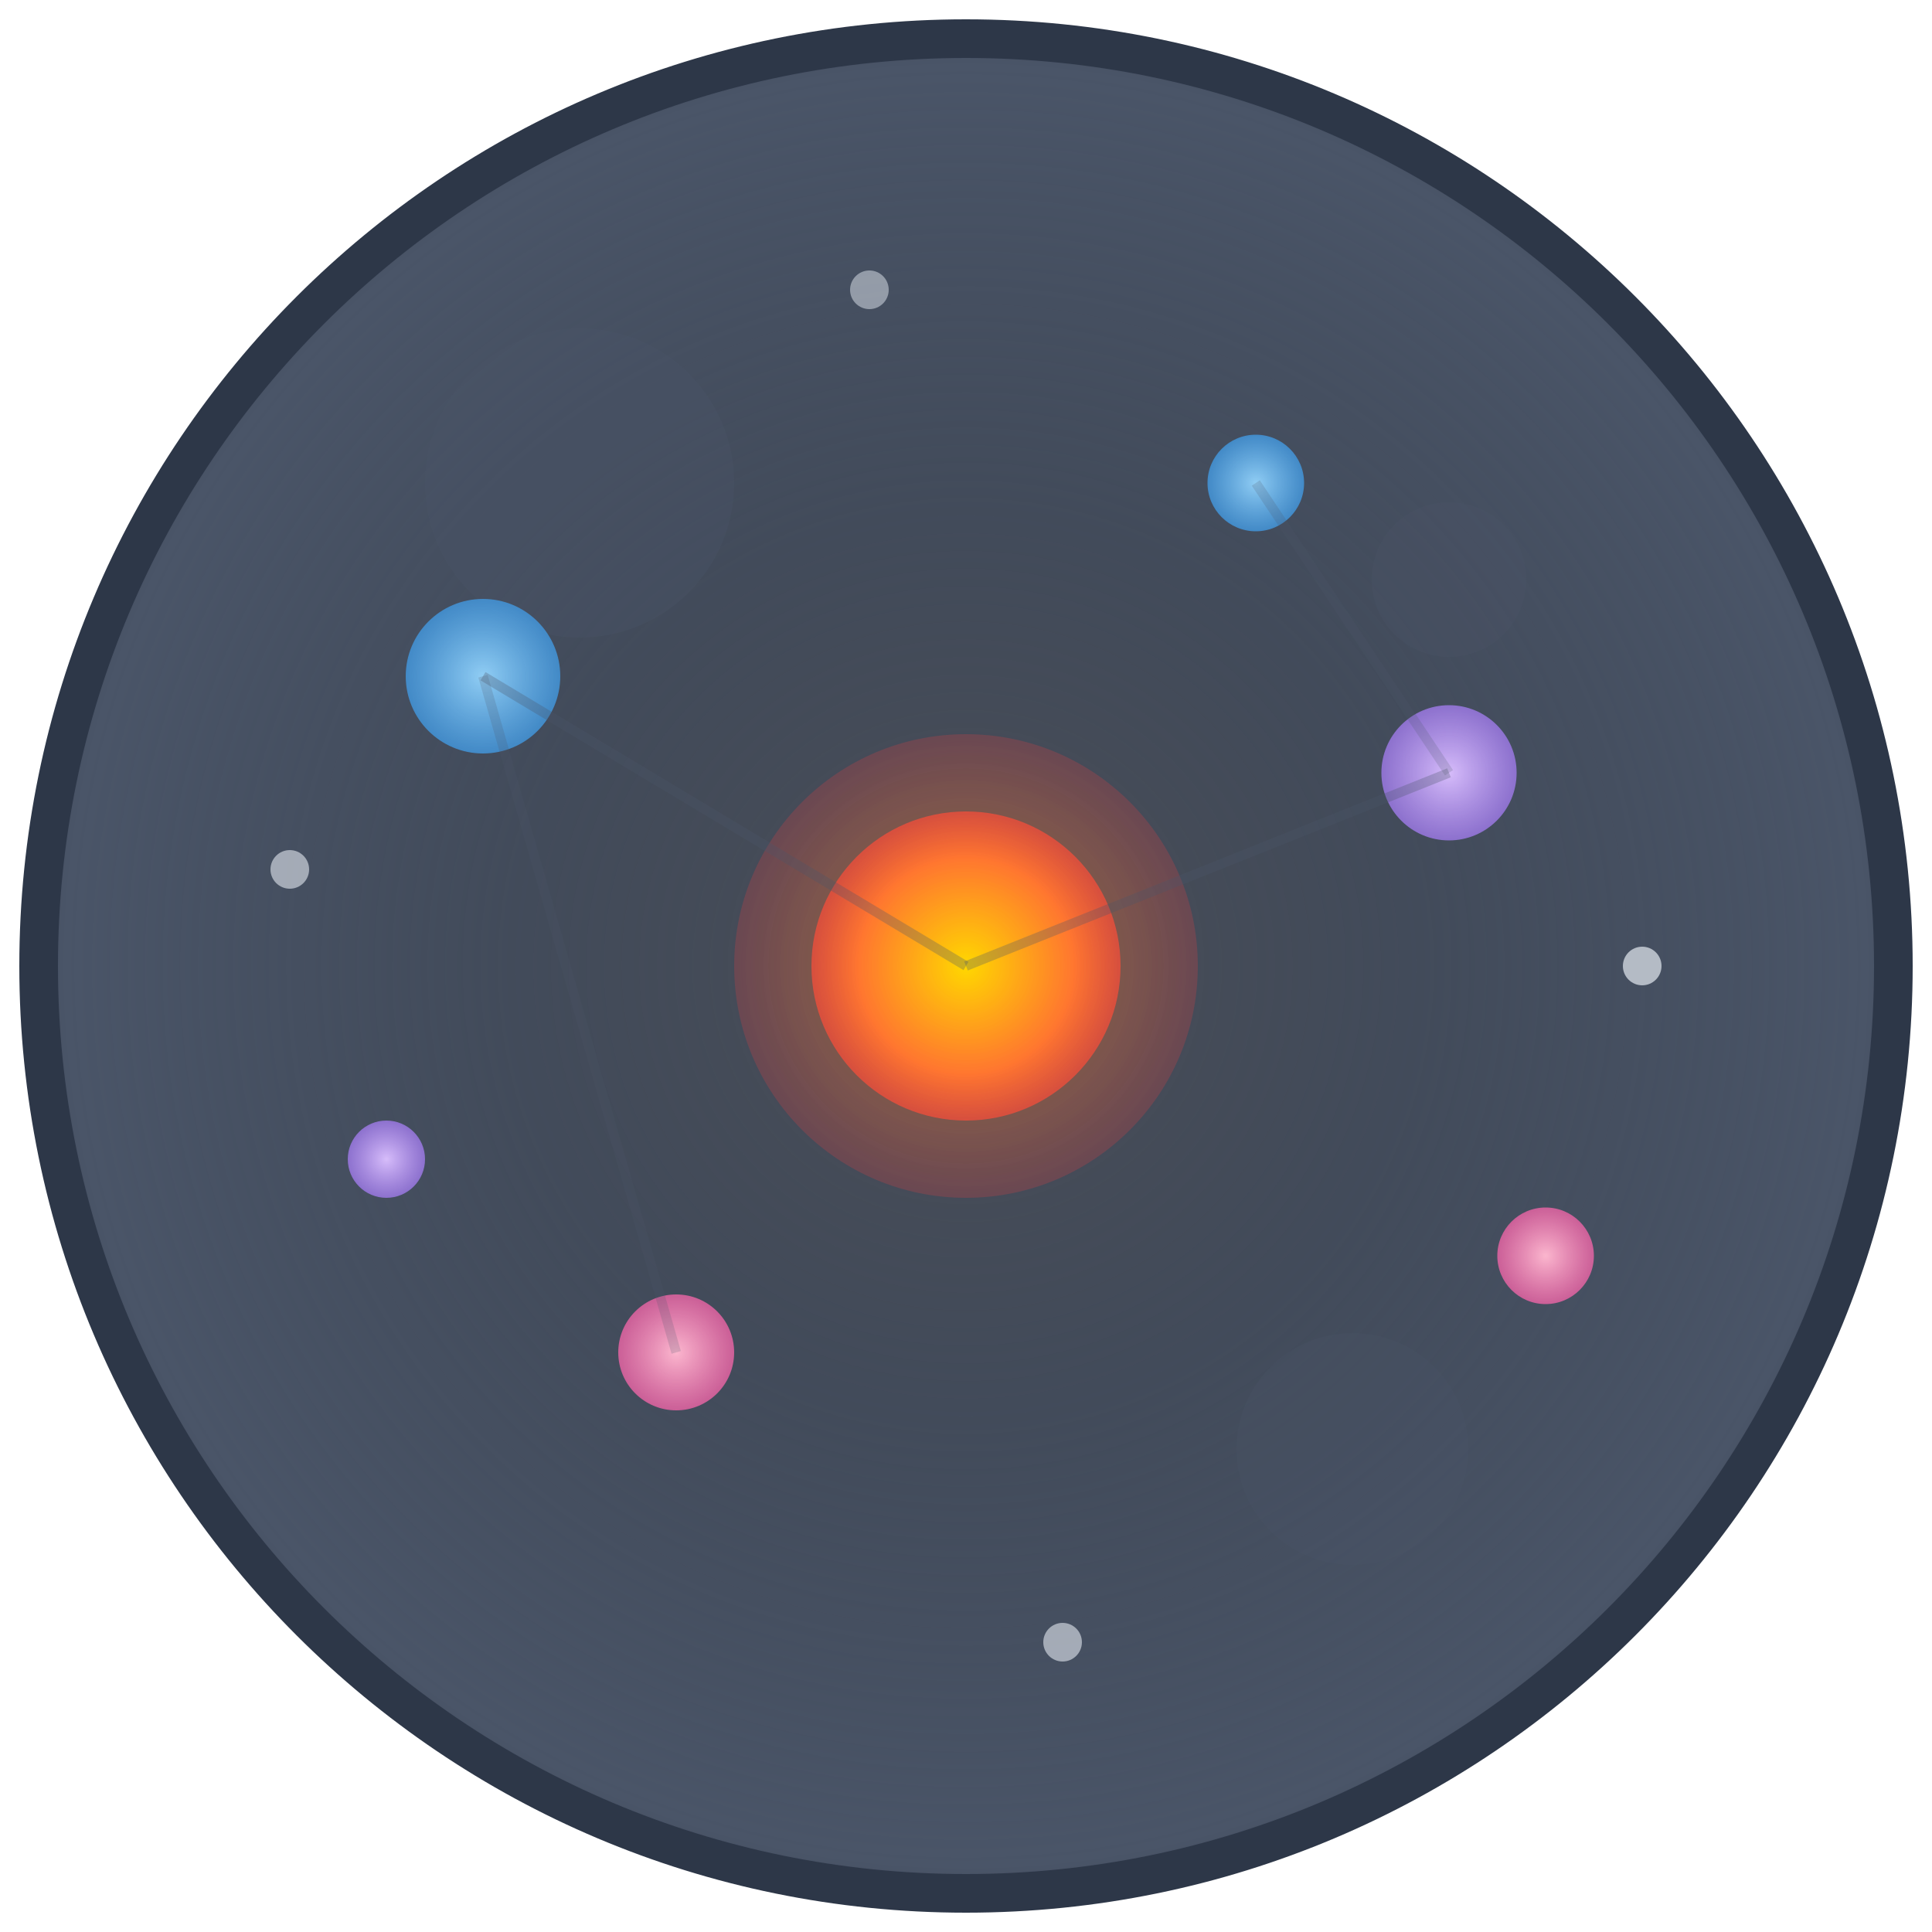
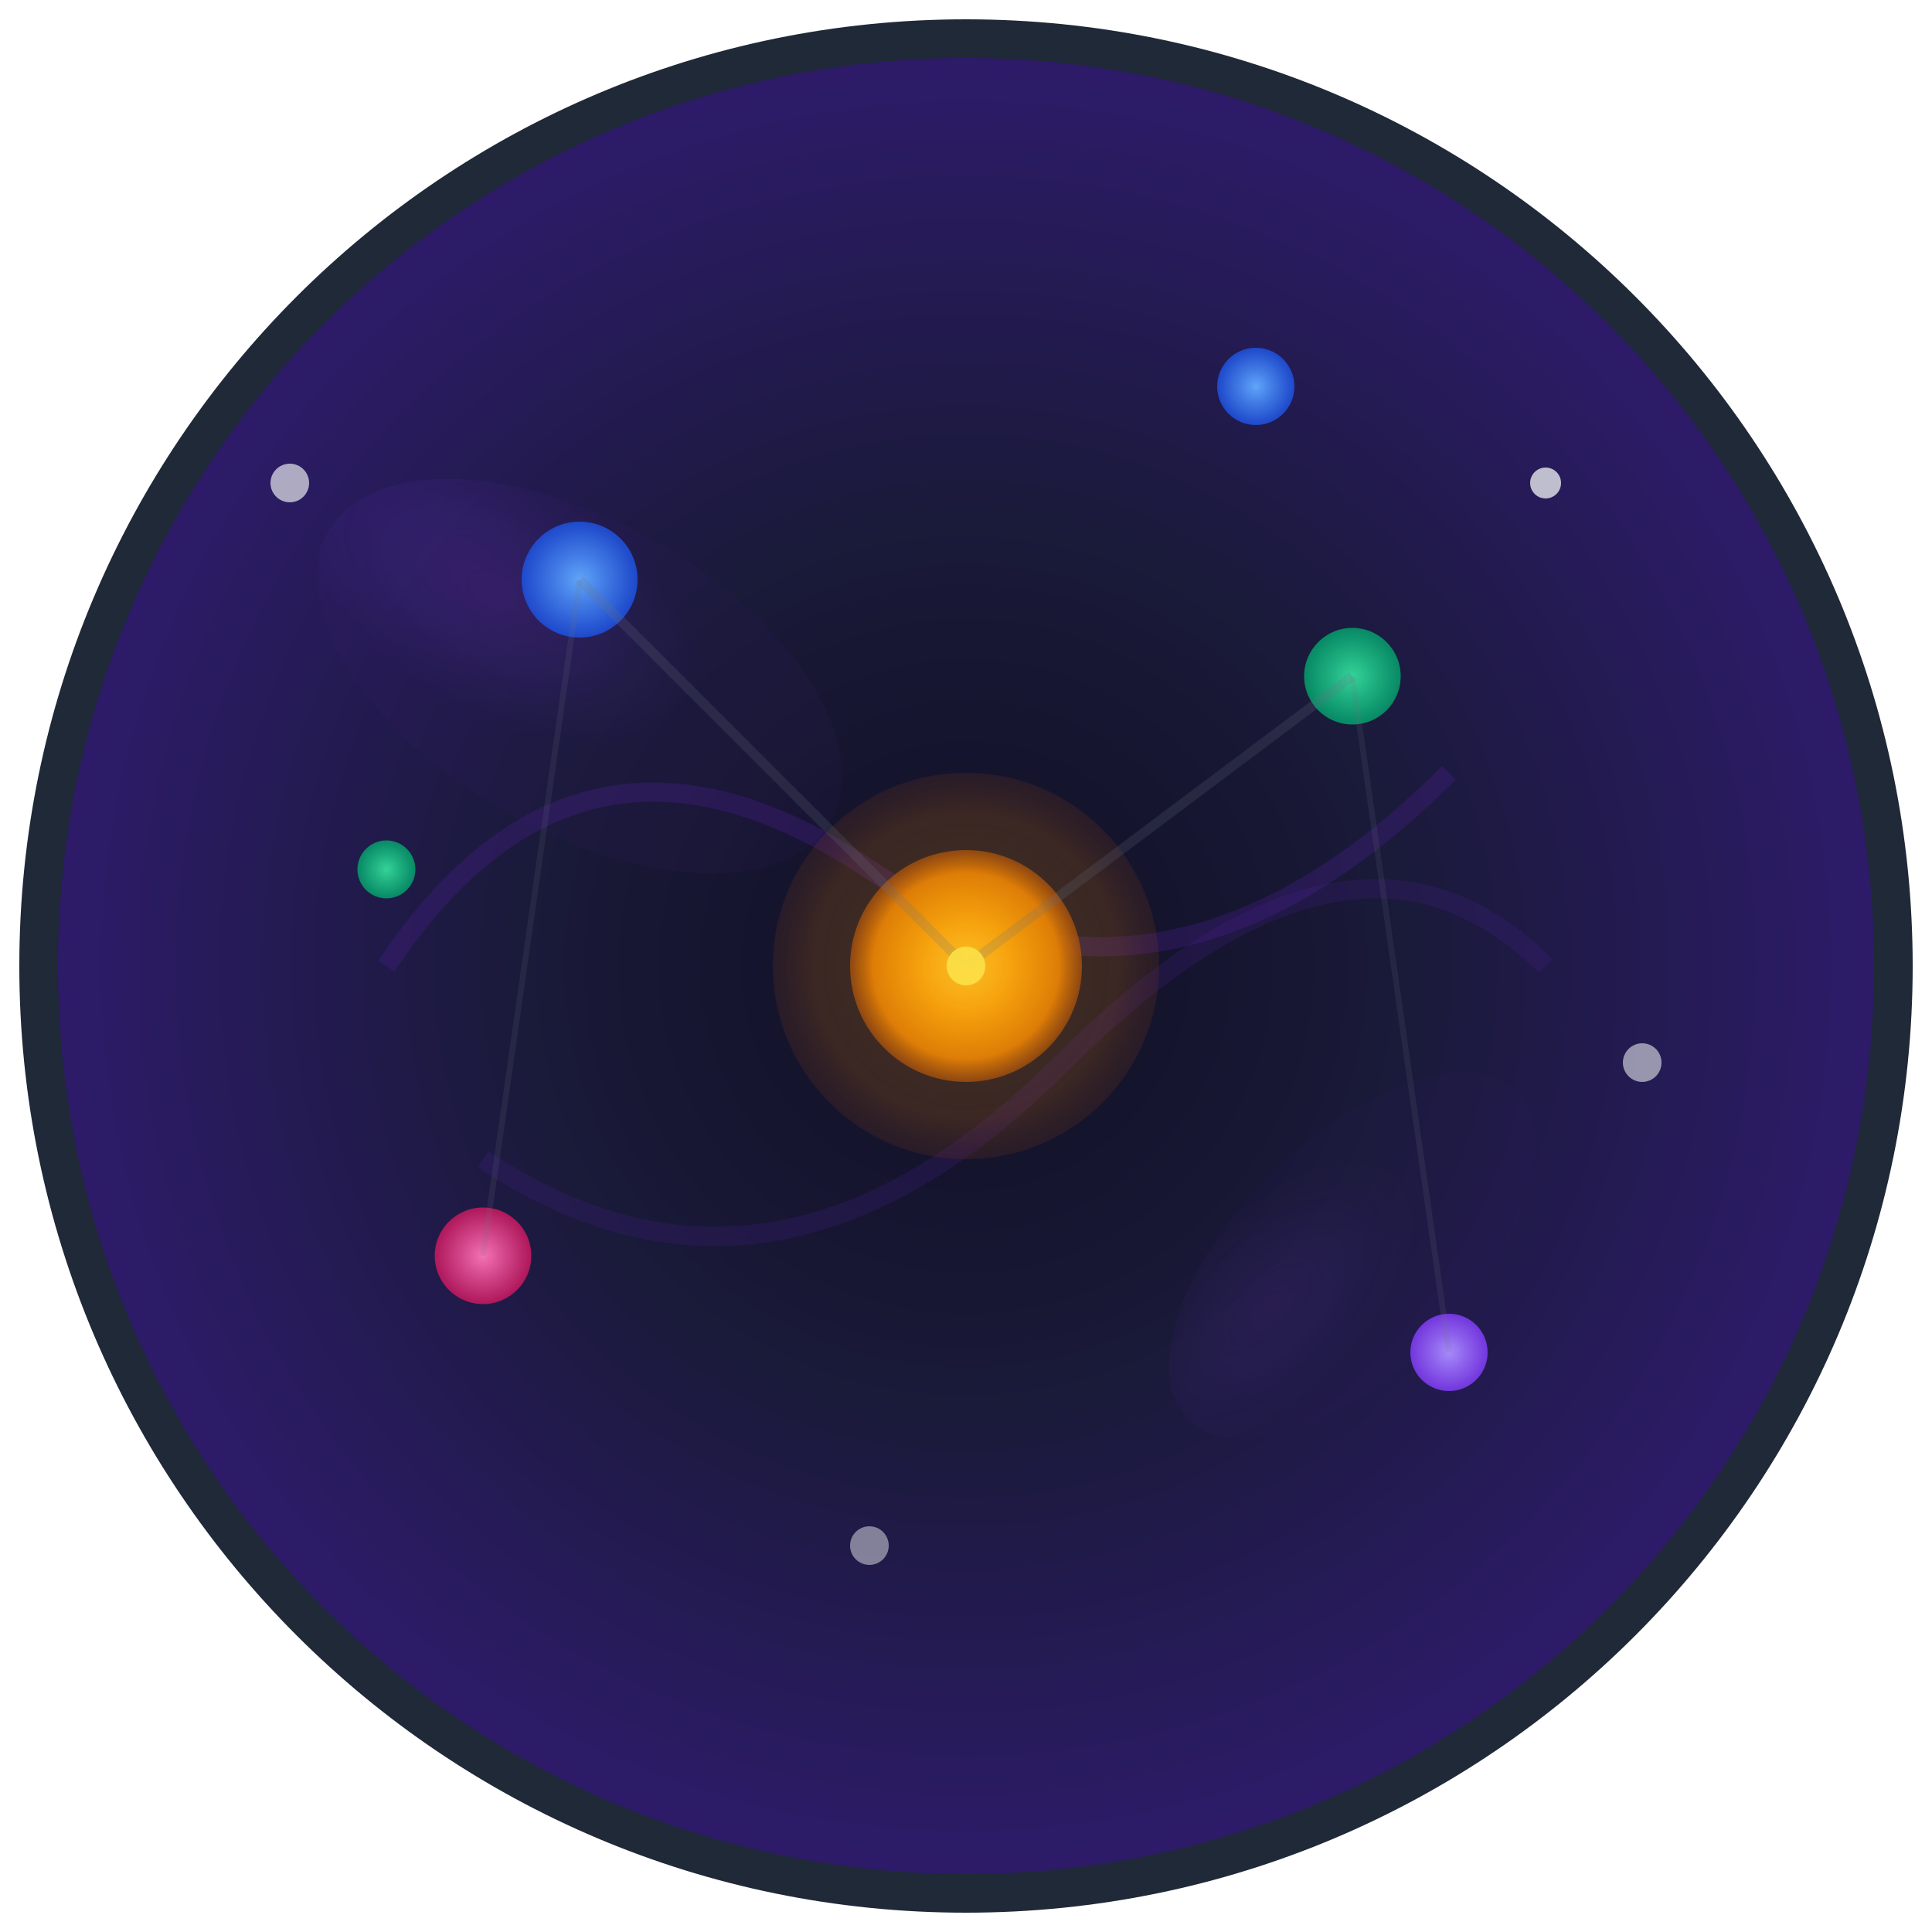
<svg xmlns="http://www.w3.org/2000/svg" viewBox="0 0 100 100" width="100" height="100">
  <defs>
-     <radialGradient id="galaxyGradient" cx="50%" cy="50%" r="60%">
-       <stop offset="0%" style="stop-color:#1a202c;stop-opacity:0.8" />
-       <stop offset="40%" style="stop-color:#2d3748;stop-opacity:0.9" />
-       <stop offset="80%" style="stop-color:#4a5568;stop-opacity:1" />
-       <stop offset="100%" style="stop-color:#1a202c;stop-opacity:1" />
+     <radialGradient id="galaxyBg" cx="50%" cy="50%" r="80%">
+       <stop offset="0%" style="stop-color:#0f0f23;stop-opacity:1" />
+       <stop offset="30%" style="stop-color:#1a1a3a;stop-opacity:1" />
+       <stop offset="60%" style="stop-color:#2d1b69;stop-opacity:1" />
+       <stop offset="100%" style="stop-color:#000000;stop-opacity:1" />
    </radialGradient>
-     <radialGradient id="starGradient" cx="50%" cy="50%" r="50%">
-       <stop offset="0%" style="stop-color:#ffd700;stop-opacity:1" />
-       <stop offset="70%" style="stop-color:#ff6b35;stop-opacity:1" />
-       <stop offset="100%" style="stop-color:#e53e3e;stop-opacity:0.8" />
+     <radialGradient id="nebula" cx="30%" cy="40%" r="40%">
+       <stop offset="0%" style="stop-color:#9333ea;stop-opacity:0.3" />
+       <stop offset="50%" style="stop-color:#7c3aed;stop-opacity:0.2" />
+       <stop offset="100%" style="stop-color:#4c1d95;stop-opacity:0.1" />
    </radialGradient>
-     <radialGradient id="starGradient2" cx="50%" cy="50%" r="50%">
-       <stop offset="0%" style="stop-color:#90cdf4;stop-opacity:1" />
-       <stop offset="100%" style="stop-color:#4299e1;stop-opacity:0.8" />
+     <radialGradient id="centralStar" cx="50%" cy="50%" r="50%">
+       <stop offset="0%" style="stop-color:#fbbf24;stop-opacity:1" />
+       <stop offset="40%" style="stop-color:#f59e0b;stop-opacity:1" />
+       <stop offset="80%" style="stop-color:#d97706;stop-opacity:1" />
+       <stop offset="100%" style="stop-color:#92400e;stop-opacity:0.8" />
    </radialGradient>
-     <radialGradient id="starGradient3" cx="50%" cy="50%" r="50%">
-       <stop offset="0%" style="stop-color:#d6bcfa;stop-opacity:1" />
-       <stop offset="100%" style="stop-color:#9f7aea;stop-opacity:0.8" />
+     <radialGradient id="profStar1" cx="50%" cy="50%" r="50%">
+       <stop offset="0%" style="stop-color:#60a5fa;stop-opacity:1" />
+       <stop offset="100%" style="stop-color:#1d4ed8;stop-opacity:0.9" />
    </radialGradient>
-     <radialGradient id="starGradient4" cx="50%" cy="50%" r="50%">
-       <stop offset="0%" style="stop-color:#fbb6ce;stop-opacity:1" />
-       <stop offset="100%" style="stop-color:#ed64a6;stop-opacity:0.8" />
+     <radialGradient id="profStar2" cx="50%" cy="50%" r="50%">
+       <stop offset="0%" style="stop-color:#34d399;stop-opacity:1" />
+       <stop offset="100%" style="stop-color:#059669;stop-opacity:0.9" />
+     </radialGradient>
+     <radialGradient id="profStar3" cx="50%" cy="50%" r="50%">
+       <stop offset="0%" style="stop-color:#f472b6;stop-opacity:1" />
+       <stop offset="100%" style="stop-color:#be185d;stop-opacity:0.9" />
+     </radialGradient>
+     <radialGradient id="profStar4" cx="50%" cy="50%" r="50%">
+       <stop offset="0%" style="stop-color:#a78bfa;stop-opacity:1" />
+       <stop offset="100%" style="stop-color:#7c3aed;stop-opacity:0.9" />
    </radialGradient>
  </defs>
-   <circle cx="50" cy="50" r="48" fill="url(#galaxyGradient)" stroke="#2d3748" stroke-width="2" />
-   <circle cx="30" cy="25" r="8" fill="#4a5568" opacity="0.3" />
-   <circle cx="70" cy="75" r="6" fill="#4a5568" opacity="0.2" />
-   <circle cx="75" cy="30" r="4" fill="#4a5568" opacity="0.25" />
-   <circle cx="50" cy="50" r="8" fill="url(#starGradient)">
-     <animate attributeName="opacity" values="0.8;1;0.8" dur="2s" repeatCount="indefinite" />
+   <circle cx="50" cy="50" r="48" fill="url(#galaxyBg)" stroke="#1f2937" stroke-width="2" />
+   <ellipse cx="30" cy="35" rx="15" ry="8" fill="url(#nebula)" opacity="0.6" transform="rotate(30 30 35)" />
+   <ellipse cx="70" cy="65" rx="12" ry="6" fill="url(#nebula)" opacity="0.4" transform="rotate(-45 70 65)" />
+   <path d="M20,50 Q30,35 45,45 Q60,55 75,40" stroke="#4c1d95" stroke-width="1" fill="none" opacity="0.3" />
+   <path d="M25,60 Q40,70 55,55 Q70,40 80,50" stroke="#4c1d95" stroke-width="1" fill="none" opacity="0.2" />
+   <circle cx="50" cy="50" r="6" fill="url(#centralStar)">
+     <animate attributeName="opacity" values="0.8;1;0.8" dur="3s" repeatCount="indefinite" />
  </circle>
-   <circle cx="50" cy="50" r="12" fill="url(#starGradient)" opacity="0.3">
-     <animate attributeName="r" values="10;14;10" dur="2s" repeatCount="indefinite" />
-     <animate attributeName="opacity" values="0.2;0.4;0.2" dur="2s" repeatCount="indefinite" />
+   <circle cx="50" cy="50" r="10" fill="url(#centralStar)" opacity="0.2">
+     <animate attributeName="r" values="8;12;8" dur="3s" repeatCount="indefinite" />
+     <animate attributeName="opacity" values="0.1;0.3;0.1" dur="3s" repeatCount="indefinite" />
  </circle>
-   <circle cx="25" cy="35" r="4" fill="url(#starGradient2)">
-     <animate attributeName="opacity" values="0.6;1;0.6" dur="3s" repeatCount="indefinite" />
+   <circle cx="30" cy="30" r="3" fill="url(#profStar1)">
+     <animate attributeName="opacity" values="0.7;1;0.7" dur="4s" repeatCount="indefinite" />
  </circle>
-   <circle cx="75" cy="40" r="3.5" fill="url(#starGradient3)">
-     <animate attributeName="opacity" values="0.7;1;0.7" dur="2.5s" repeatCount="indefinite" />
-   </circle>
-   <circle cx="35" cy="70" r="3" fill="url(#starGradient4)">
-     <animate attributeName="opacity" values="0.5;0.9;0.5" dur="4s" repeatCount="indefinite" />
-   </circle>
-   <circle cx="65" cy="25" r="2.5" fill="url(#starGradient2)">
+   <circle cx="70" cy="35" r="2.5" fill="url(#profStar2)">
    <animate attributeName="opacity" values="0.6;1;0.6" dur="3.5s" repeatCount="indefinite" />
  </circle>
-   <circle cx="20" cy="60" r="2" fill="url(#starGradient3)">
-     <animate attributeName="opacity" values="0.4;0.8;0.4" dur="2.8s" repeatCount="indefinite" />
+   <circle cx="25" cy="65" r="2.5" fill="url(#profStar3)">
+     <animate attributeName="opacity" values="0.8;1;0.8" dur="4.5s" repeatCount="indefinite" />
  </circle>
-   <circle cx="80" cy="65" r="2.5" fill="url(#starGradient4)">
-     <animate attributeName="opacity" values="0.6;1;0.6" dur="3.2s" repeatCount="indefinite" />
+   <circle cx="75" cy="70" r="2" fill="url(#profStar4)">
+     <animate attributeName="opacity" values="0.5;0.9;0.5" dur="3.8s" repeatCount="indefinite" />
  </circle>
-   <circle cx="15" cy="45" r="1" fill="#e2e8f0" opacity="0.6">
-     <animate attributeName="opacity" values="0.3;0.8;0.3" dur="5s" repeatCount="indefinite" />
+   <circle cx="65" cy="20" r="2" fill="url(#profStar1)">
+     <animate attributeName="opacity" values="0.6;0.9;0.6" dur="5s" repeatCount="indefinite" />
  </circle>
-   <circle cx="85" cy="50" r="1" fill="#e2e8f0" opacity="0.7">
-     <animate attributeName="opacity" values="0.4;0.9;0.4" dur="4.5s" repeatCount="indefinite" />
+   <circle cx="20" cy="45" r="1.5" fill="url(#profStar2)">
+     <animate attributeName="opacity" values="0.4;0.8;0.4" dur="4.2s" repeatCount="indefinite" />
  </circle>
-   <circle cx="45" cy="15" r="1" fill="#e2e8f0" opacity="0.5">
-     <animate attributeName="opacity" values="0.2;0.7;0.2" dur="6s" repeatCount="indefinite" />
+   <circle cx="15" cy="25" r="1" fill="#e5e7eb" opacity="0.7">
+     <animate attributeName="opacity" values="0.3;0.7;0.3" dur="6s" repeatCount="indefinite" />
  </circle>
-   <circle cx="55" cy="85" r="1" fill="#e2e8f0" opacity="0.6">
-     <animate attributeName="opacity" values="0.3;0.8;0.3" dur="3.8s" repeatCount="indefinite" />
+   <circle cx="85" cy="55" r="1" fill="#e5e7eb" opacity="0.6">
+     <animate attributeName="opacity" values="0.2;0.6;0.2" dur="5.5s" repeatCount="indefinite" />
  </circle>
-   <path d="M50,50 L25,35" stroke="#4a5568" stroke-width="0.5" opacity="0.3" />
-   <path d="M50,50 L75,40" stroke="#4a5568" stroke-width="0.5" opacity="0.3" />
-   <path d="M25,35 L35,70" stroke="#4a5568" stroke-width="0.5" opacity="0.2" />
-   <path d="M75,40 L65,25" stroke="#4a5568" stroke-width="0.5" opacity="0.2" />
+   <circle cx="45" cy="80" r="1" fill="#e5e7eb" opacity="0.5">
+     <animate attributeName="opacity" values="0.1;0.5;0.1" dur="7s" repeatCount="indefinite" />
+   </circle>
+   <circle cx="80" cy="25" r="0.8" fill="#e5e7eb" opacity="0.8">
+     <animate attributeName="opacity" values="0.4;0.8;0.4" dur="4.8s" repeatCount="indefinite" />
+   </circle>
+   <path d="M50,50 L30,30" stroke="#6b7280" stroke-width="0.5" opacity="0.2" />
+   <path d="M30,30 L25,65" stroke="#6b7280" stroke-width="0.3" opacity="0.15" />
+   <path d="M50,50 L70,35" stroke="#6b7280" stroke-width="0.5" opacity="0.2" />
+   <path d="M70,35 L75,70" stroke="#6b7280" stroke-width="0.3" opacity="0.15" />
+   <circle cx="50" cy="50" r="1" fill="#fde047" opacity="0.9">
+     <animate attributeName="opacity" values="0.7;1;0.7" dur="2s" repeatCount="indefinite" />
+   </circle>
</svg>
